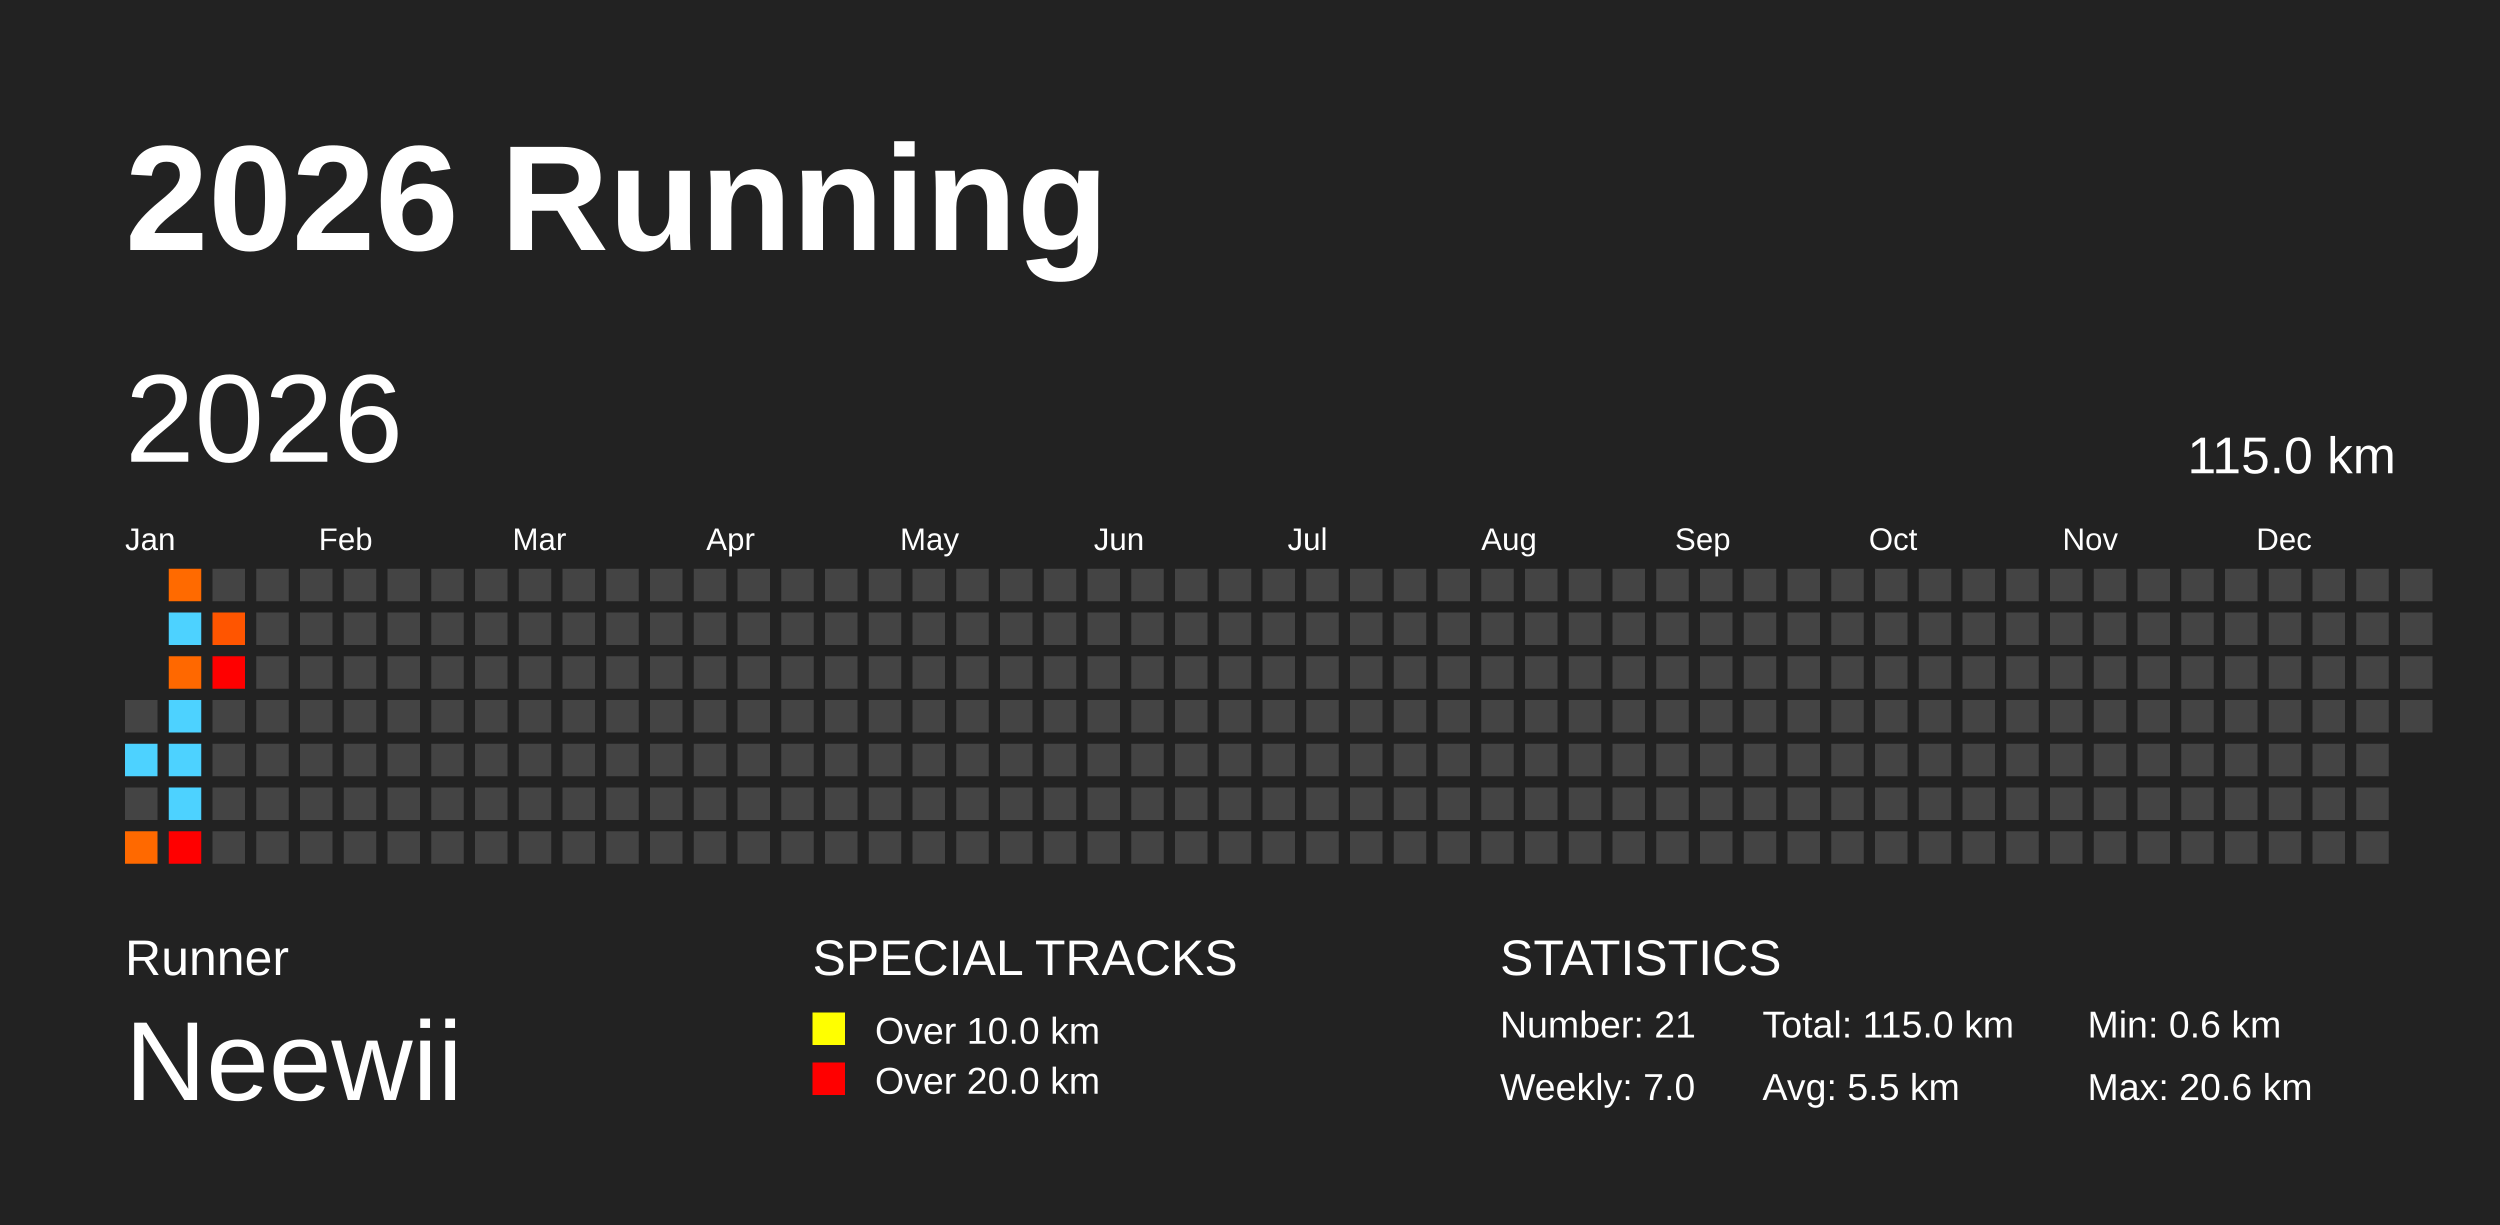
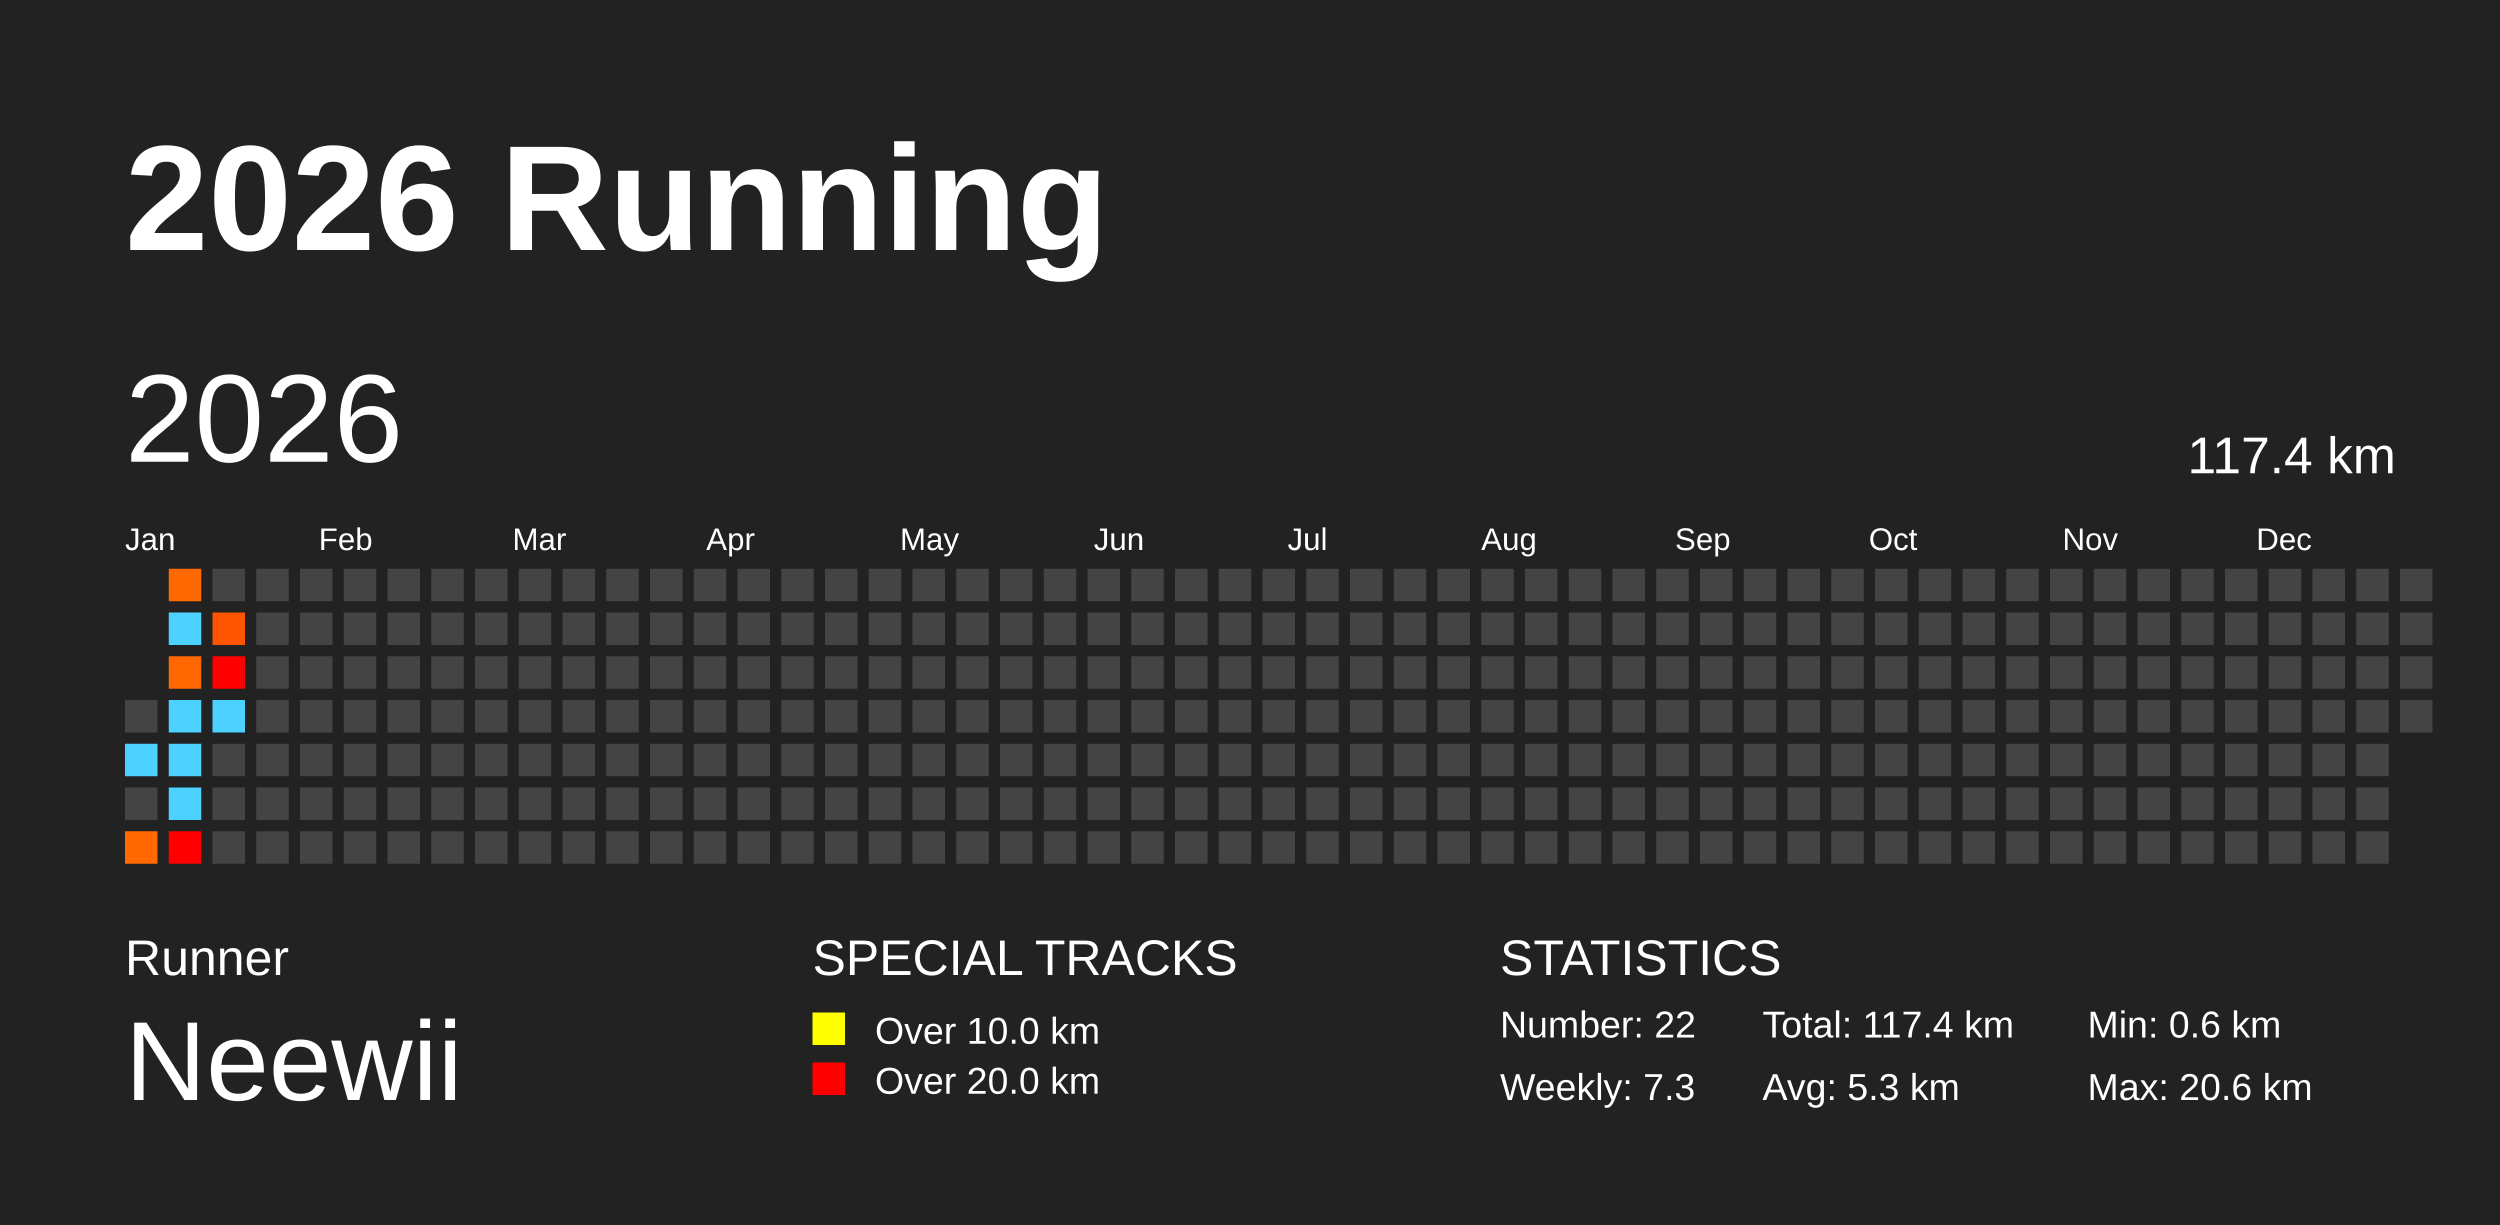
<svg xmlns="http://www.w3.org/2000/svg" baseProfile="full" height="98mm" version="1.1" viewBox="0,0,200,98" width="200mm">
  <defs />
  <rect fill="#222222" height="98" width="200" x="0" y="0" />
  <text fill="#FFFFFF" style="font-size:12px; font-family:Arial; font-weight:bold;" x="10" y="20">2026 Running</text>
  <text fill="#FFFFFF" style="font-size:4px; font-family:Arial" x="10" y="78">Runner</text>
  <text fill="#FFFFFF" style="font-size:9px; font-family:Arial" x="10" y="88">Neewii</text>
  <text fill="#FFFFFF" style="font-size:4px; font-family:Arial" x="65" y="78">SPECIAL TRACKS</text>
  <rect fill="yellow" height="2.6" width="2.6" x="65" y="81" />
  <text fill="#FFFFFF" style="font-size:3px; font-family:Arial" x="70" y="83.5">Over 10.0 km</text>
  <rect fill="red" height="2.6" width="2.6" x="65" y="85" />
  <text fill="#FFFFFF" style="font-size:3px; font-family:Arial" x="70" y="87.5">Over 20.0 km</text>
  <text fill="#FFFFFF" style="font-size:4px; font-family:Arial" x="120" y="78">STATISTICS</text>
-   <text fill="#FFFFFF" style="font-size:3px; font-family:Arial" x="120" y="83">Number: 21</text>
-   <text fill="#FFFFFF" style="font-size:3px; font-family:Arial" x="120" y="88">Weekly: 7.0</text>
-   <text fill="#FFFFFF" style="font-size:3px; font-family:Arial" x="141" y="83">Total: 115.0 km</text>
-   <text fill="#FFFFFF" style="font-size:3px; font-family:Arial" x="141" y="88">Avg: 5.5 km</text>
+   <text fill="#FFFFFF" style="font-size:3px; font-family:Arial" x="120" y="83">Number: 22</text>
+   <text fill="#FFFFFF" style="font-size:3px; font-family:Arial" x="120" y="88">Weekly: 7.3</text>
+   <text fill="#FFFFFF" style="font-size:3px; font-family:Arial" x="141" y="83">Total: 117.4 km</text>
+   <text fill="#FFFFFF" style="font-size:3px; font-family:Arial" x="141" y="88">Avg: 5.3 km</text>
  <text fill="#FFFFFF" style="font-size:3px; font-family:Arial" x="167" y="83">Min: 0.6 km</text>
  <text fill="#FFFFFF" style="font-size:3px; font-family:Arial" x="167" y="88">Max: 20.6 km</text>
  <text dominant-baseline="hanging" fill="#FFFFFF" style="font-size:10.0px; font-family:Arial;" x="10" y="30">2026</text>
-   <text dominant-baseline="hanging" fill="#FFFFFF" style="font-size:4.125px; font-family:Arial;" x="175" y="35">115.0 km</text>
+   <text dominant-baseline="hanging" fill="#FFFFFF" style="font-size:4.125px; font-family:Arial;" x="175" y="35">117.4 km</text>
  <text fill="#FFFFFF" style="font-size:2.5px; font-family:Arial" x="10.0" y="44">Jan</text>
  <text fill="#FFFFFF" style="font-size:2.5px; font-family:Arial" x="25.5" y="44">Feb</text>
  <text fill="#FFFFFF" style="font-size:2.5px; font-family:Arial" x="41.0" y="44">Mar</text>
  <text fill="#FFFFFF" style="font-size:2.5px; font-family:Arial" x="56.5" y="44">Apr</text>
  <text fill="#FFFFFF" style="font-size:2.5px; font-family:Arial" x="72.0" y="44">May</text>
  <text fill="#FFFFFF" style="font-size:2.5px; font-family:Arial" x="87.5" y="44">Jun</text>
  <text fill="#FFFFFF" style="font-size:2.5px; font-family:Arial" x="103.0" y="44">Jul</text>
  <text fill="#FFFFFF" style="font-size:2.5px; font-family:Arial" x="118.5" y="44">Aug</text>
  <text fill="#FFFFFF" style="font-size:2.5px; font-family:Arial" x="134.0" y="44">Sep</text>
  <text fill="#FFFFFF" style="font-size:2.5px; font-family:Arial" x="149.5" y="44">Oct</text>
  <text fill="#FFFFFF" style="font-size:2.5px; font-family:Arial" x="165.0" y="44">Nov</text>
  <text fill="#FFFFFF" style="font-size:2.5px; font-family:Arial" x="180.5" y="44">Dec</text>
  <rect fill="#444444" height="2.6" width="2.6" x="10.0" y="56.0" />
  <rect fill="#4dd2ff" height="2.6" width="2.6" x="10.0" y="59.5" />
  <rect fill="#444444" height="2.6" width="2.6" x="10.0" y="63.0" />
  <rect fill="#ff6900" height="2.6" width="2.6" x="10.0" y="66.5" />
  <rect fill="#ff6a00" height="2.6" width="2.6" x="13.5" y="45.5" />
  <rect fill="#4dd2ff" height="2.6" width="2.6" x="13.5" y="49.0" />
  <rect fill="#ff6800" height="2.6" width="2.6" x="13.5" y="52.5" />
  <rect fill="#4dd2ff" height="2.6" width="2.6" x="13.5" y="56.0" />
  <rect fill="#4dd2ff" height="2.6" width="2.6" x="13.5" y="59.5" />
  <rect fill="#4dd2ff" height="2.6" width="2.6" x="13.5" y="63.0" />
  <rect fill="red" height="2.6" width="2.6" x="13.5" y="66.5" />
  <rect fill="#444444" height="2.6" width="2.6" x="17.0" y="45.5" />
  <rect fill="#ff5500" height="2.6" width="2.6" x="17.0" y="49.0" />
  <rect fill="red" height="2.6" width="2.6" x="17.0" y="52.5" />
-   <rect fill="#444444" height="2.6" width="2.6" x="17.0" y="56.0" />
+   <rect fill="#4dd2ff" height="2.6" width="2.6" x="17.0" y="56.0" />
  <rect fill="#444444" height="2.6" width="2.6" x="17.0" y="59.5" />
  <rect fill="#444444" height="2.6" width="2.6" x="17.0" y="63.0" />
  <rect fill="#444444" height="2.6" width="2.6" x="17.0" y="66.5" />
  <rect fill="#444444" height="2.6" width="2.6" x="20.5" y="45.5" />
  <rect fill="#444444" height="2.6" width="2.6" x="20.5" y="49.0" />
  <rect fill="#444444" height="2.6" width="2.6" x="20.5" y="52.5" />
  <rect fill="#444444" height="2.6" width="2.6" x="20.5" y="56.0" />
  <rect fill="#444444" height="2.6" width="2.6" x="20.5" y="59.5" />
  <rect fill="#444444" height="2.6" width="2.6" x="20.5" y="63.0" />
  <rect fill="#444444" height="2.6" width="2.6" x="20.5" y="66.5" />
  <rect fill="#444444" height="2.6" width="2.6" x="24.0" y="45.5" />
  <rect fill="#444444" height="2.6" width="2.6" x="24.0" y="49.0" />
  <rect fill="#444444" height="2.6" width="2.6" x="24.0" y="52.5" />
  <rect fill="#444444" height="2.6" width="2.6" x="24.0" y="56.0" />
  <rect fill="#444444" height="2.6" width="2.6" x="24.0" y="59.5" />
  <rect fill="#444444" height="2.6" width="2.6" x="24.0" y="63.0" />
  <rect fill="#444444" height="2.6" width="2.6" x="24.0" y="66.5" />
  <rect fill="#444444" height="2.6" width="2.6" x="27.5" y="45.5" />
  <rect fill="#444444" height="2.6" width="2.6" x="27.5" y="49.0" />
  <rect fill="#444444" height="2.6" width="2.6" x="27.5" y="52.5" />
  <rect fill="#444444" height="2.6" width="2.6" x="27.5" y="56.0" />
  <rect fill="#444444" height="2.6" width="2.6" x="27.5" y="59.5" />
  <rect fill="#444444" height="2.6" width="2.6" x="27.5" y="63.0" />
  <rect fill="#444444" height="2.6" width="2.6" x="27.5" y="66.5" />
  <rect fill="#444444" height="2.6" width="2.6" x="31.0" y="45.5" />
  <rect fill="#444444" height="2.6" width="2.6" x="31.0" y="49.0" />
  <rect fill="#444444" height="2.6" width="2.6" x="31.0" y="52.5" />
  <rect fill="#444444" height="2.6" width="2.6" x="31.0" y="56.0" />
  <rect fill="#444444" height="2.6" width="2.6" x="31.0" y="59.5" />
  <rect fill="#444444" height="2.6" width="2.6" x="31.0" y="63.0" />
  <rect fill="#444444" height="2.6" width="2.6" x="31.0" y="66.5" />
  <rect fill="#444444" height="2.6" width="2.6" x="34.5" y="45.5" />
  <rect fill="#444444" height="2.6" width="2.6" x="34.5" y="49.0" />
  <rect fill="#444444" height="2.6" width="2.6" x="34.5" y="52.5" />
  <rect fill="#444444" height="2.6" width="2.6" x="34.5" y="56.0" />
  <rect fill="#444444" height="2.6" width="2.6" x="34.5" y="59.5" />
  <rect fill="#444444" height="2.6" width="2.6" x="34.5" y="63.0" />
  <rect fill="#444444" height="2.6" width="2.6" x="34.5" y="66.5" />
  <rect fill="#444444" height="2.6" width="2.6" x="38.0" y="45.5" />
  <rect fill="#444444" height="2.6" width="2.6" x="38.0" y="49.0" />
  <rect fill="#444444" height="2.6" width="2.6" x="38.0" y="52.5" />
  <rect fill="#444444" height="2.6" width="2.6" x="38.0" y="56.0" />
  <rect fill="#444444" height="2.6" width="2.6" x="38.0" y="59.5" />
  <rect fill="#444444" height="2.6" width="2.6" x="38.0" y="63.0" />
  <rect fill="#444444" height="2.6" width="2.6" x="38.0" y="66.5" />
  <rect fill="#444444" height="2.6" width="2.6" x="41.5" y="45.5" />
  <rect fill="#444444" height="2.6" width="2.6" x="41.5" y="49.0" />
  <rect fill="#444444" height="2.6" width="2.6" x="41.5" y="52.5" />
  <rect fill="#444444" height="2.6" width="2.6" x="41.5" y="56.0" />
  <rect fill="#444444" height="2.6" width="2.6" x="41.5" y="59.5" />
  <rect fill="#444444" height="2.6" width="2.6" x="41.5" y="63.0" />
  <rect fill="#444444" height="2.6" width="2.6" x="41.5" y="66.5" />
  <rect fill="#444444" height="2.6" width="2.6" x="45.0" y="45.5" />
  <rect fill="#444444" height="2.6" width="2.6" x="45.0" y="49.0" />
  <rect fill="#444444" height="2.6" width="2.6" x="45.0" y="52.5" />
  <rect fill="#444444" height="2.6" width="2.6" x="45.0" y="56.0" />
  <rect fill="#444444" height="2.6" width="2.6" x="45.0" y="59.5" />
  <rect fill="#444444" height="2.6" width="2.6" x="45.0" y="63.0" />
  <rect fill="#444444" height="2.6" width="2.6" x="45.0" y="66.5" />
  <rect fill="#444444" height="2.6" width="2.6" x="48.5" y="45.5" />
  <rect fill="#444444" height="2.6" width="2.6" x="48.5" y="49.0" />
  <rect fill="#444444" height="2.6" width="2.6" x="48.5" y="52.5" />
  <rect fill="#444444" height="2.6" width="2.6" x="48.5" y="56.0" />
  <rect fill="#444444" height="2.6" width="2.6" x="48.5" y="59.5" />
  <rect fill="#444444" height="2.6" width="2.6" x="48.5" y="63.0" />
  <rect fill="#444444" height="2.6" width="2.6" x="48.5" y="66.5" />
  <rect fill="#444444" height="2.6" width="2.6" x="52.0" y="45.5" />
  <rect fill="#444444" height="2.6" width="2.6" x="52.0" y="49.0" />
  <rect fill="#444444" height="2.6" width="2.6" x="52.0" y="52.5" />
  <rect fill="#444444" height="2.6" width="2.6" x="52.0" y="56.0" />
  <rect fill="#444444" height="2.6" width="2.6" x="52.0" y="59.5" />
  <rect fill="#444444" height="2.6" width="2.6" x="52.0" y="63.0" />
  <rect fill="#444444" height="2.6" width="2.6" x="52.0" y="66.5" />
  <rect fill="#444444" height="2.6" width="2.6" x="55.5" y="45.5" />
  <rect fill="#444444" height="2.6" width="2.6" x="55.5" y="49.0" />
  <rect fill="#444444" height="2.6" width="2.6" x="55.5" y="52.5" />
  <rect fill="#444444" height="2.6" width="2.6" x="55.5" y="56.0" />
  <rect fill="#444444" height="2.6" width="2.6" x="55.5" y="59.5" />
  <rect fill="#444444" height="2.6" width="2.6" x="55.5" y="63.0" />
  <rect fill="#444444" height="2.6" width="2.6" x="55.5" y="66.5" />
  <rect fill="#444444" height="2.6" width="2.6" x="59.0" y="45.5" />
  <rect fill="#444444" height="2.6" width="2.6" x="59.0" y="49.0" />
  <rect fill="#444444" height="2.6" width="2.6" x="59.0" y="52.5" />
  <rect fill="#444444" height="2.6" width="2.6" x="59.0" y="56.0" />
  <rect fill="#444444" height="2.6" width="2.6" x="59.0" y="59.5" />
  <rect fill="#444444" height="2.6" width="2.6" x="59.0" y="63.0" />
  <rect fill="#444444" height="2.6" width="2.6" x="59.0" y="66.5" />
  <rect fill="#444444" height="2.6" width="2.6" x="62.5" y="45.5" />
  <rect fill="#444444" height="2.6" width="2.6" x="62.5" y="49.0" />
  <rect fill="#444444" height="2.6" width="2.6" x="62.5" y="52.5" />
  <rect fill="#444444" height="2.6" width="2.6" x="62.5" y="56.0" />
  <rect fill="#444444" height="2.6" width="2.6" x="62.5" y="59.5" />
  <rect fill="#444444" height="2.6" width="2.6" x="62.5" y="63.0" />
  <rect fill="#444444" height="2.6" width="2.6" x="62.5" y="66.5" />
  <rect fill="#444444" height="2.6" width="2.6" x="66.0" y="45.5" />
  <rect fill="#444444" height="2.6" width="2.6" x="66.0" y="49.0" />
  <rect fill="#444444" height="2.6" width="2.6" x="66.0" y="52.5" />
  <rect fill="#444444" height="2.6" width="2.6" x="66.0" y="56.0" />
  <rect fill="#444444" height="2.6" width="2.6" x="66.0" y="59.5" />
  <rect fill="#444444" height="2.6" width="2.6" x="66.0" y="63.0" />
  <rect fill="#444444" height="2.6" width="2.6" x="66.0" y="66.5" />
  <rect fill="#444444" height="2.6" width="2.6" x="69.5" y="45.5" />
  <rect fill="#444444" height="2.6" width="2.6" x="69.5" y="49.0" />
  <rect fill="#444444" height="2.6" width="2.6" x="69.5" y="52.5" />
  <rect fill="#444444" height="2.6" width="2.6" x="69.5" y="56.0" />
  <rect fill="#444444" height="2.6" width="2.6" x="69.5" y="59.5" />
  <rect fill="#444444" height="2.6" width="2.6" x="69.5" y="63.0" />
  <rect fill="#444444" height="2.6" width="2.6" x="69.5" y="66.5" />
  <rect fill="#444444" height="2.6" width="2.6" x="73.0" y="45.5" />
  <rect fill="#444444" height="2.6" width="2.6" x="73.0" y="49.0" />
  <rect fill="#444444" height="2.6" width="2.6" x="73.0" y="52.5" />
  <rect fill="#444444" height="2.6" width="2.6" x="73.0" y="56.0" />
  <rect fill="#444444" height="2.6" width="2.6" x="73.0" y="59.5" />
  <rect fill="#444444" height="2.6" width="2.6" x="73.0" y="63.0" />
  <rect fill="#444444" height="2.6" width="2.6" x="73.0" y="66.5" />
  <rect fill="#444444" height="2.6" width="2.6" x="76.5" y="45.5" />
  <rect fill="#444444" height="2.6" width="2.6" x="76.5" y="49.0" />
  <rect fill="#444444" height="2.6" width="2.6" x="76.5" y="52.5" />
  <rect fill="#444444" height="2.6" width="2.6" x="76.5" y="56.0" />
  <rect fill="#444444" height="2.6" width="2.6" x="76.5" y="59.5" />
  <rect fill="#444444" height="2.6" width="2.6" x="76.5" y="63.0" />
  <rect fill="#444444" height="2.6" width="2.6" x="76.5" y="66.5" />
  <rect fill="#444444" height="2.6" width="2.6" x="80.0" y="45.5" />
  <rect fill="#444444" height="2.6" width="2.6" x="80.0" y="49.0" />
  <rect fill="#444444" height="2.6" width="2.6" x="80.0" y="52.5" />
  <rect fill="#444444" height="2.6" width="2.6" x="80.0" y="56.0" />
  <rect fill="#444444" height="2.6" width="2.6" x="80.0" y="59.5" />
  <rect fill="#444444" height="2.6" width="2.6" x="80.0" y="63.0" />
  <rect fill="#444444" height="2.6" width="2.6" x="80.0" y="66.5" />
  <rect fill="#444444" height="2.6" width="2.6" x="83.5" y="45.5" />
  <rect fill="#444444" height="2.6" width="2.6" x="83.5" y="49.0" />
  <rect fill="#444444" height="2.6" width="2.6" x="83.5" y="52.5" />
  <rect fill="#444444" height="2.6" width="2.6" x="83.5" y="56.0" />
  <rect fill="#444444" height="2.6" width="2.6" x="83.5" y="59.5" />
  <rect fill="#444444" height="2.6" width="2.6" x="83.5" y="63.0" />
  <rect fill="#444444" height="2.6" width="2.6" x="83.5" y="66.5" />
  <rect fill="#444444" height="2.6" width="2.6" x="87.0" y="45.5" />
  <rect fill="#444444" height="2.6" width="2.6" x="87.0" y="49.0" />
  <rect fill="#444444" height="2.6" width="2.6" x="87.0" y="52.5" />
  <rect fill="#444444" height="2.6" width="2.6" x="87.0" y="56.0" />
  <rect fill="#444444" height="2.6" width="2.6" x="87.0" y="59.5" />
  <rect fill="#444444" height="2.6" width="2.6" x="87.0" y="63.0" />
  <rect fill="#444444" height="2.6" width="2.6" x="87.0" y="66.5" />
  <rect fill="#444444" height="2.6" width="2.6" x="90.5" y="45.5" />
  <rect fill="#444444" height="2.6" width="2.6" x="90.5" y="49.0" />
  <rect fill="#444444" height="2.6" width="2.6" x="90.5" y="52.5" />
  <rect fill="#444444" height="2.6" width="2.6" x="90.5" y="56.0" />
  <rect fill="#444444" height="2.6" width="2.6" x="90.5" y="59.5" />
  <rect fill="#444444" height="2.6" width="2.6" x="90.5" y="63.0" />
  <rect fill="#444444" height="2.6" width="2.6" x="90.5" y="66.5" />
  <rect fill="#444444" height="2.6" width="2.6" x="94.0" y="45.5" />
  <rect fill="#444444" height="2.6" width="2.6" x="94.0" y="49.0" />
  <rect fill="#444444" height="2.6" width="2.6" x="94.0" y="52.5" />
  <rect fill="#444444" height="2.6" width="2.6" x="94.0" y="56.0" />
  <rect fill="#444444" height="2.6" width="2.6" x="94.0" y="59.5" />
  <rect fill="#444444" height="2.6" width="2.6" x="94.0" y="63.0" />
  <rect fill="#444444" height="2.6" width="2.6" x="94.0" y="66.5" />
  <rect fill="#444444" height="2.6" width="2.6" x="97.5" y="45.5" />
  <rect fill="#444444" height="2.6" width="2.6" x="97.5" y="49.0" />
  <rect fill="#444444" height="2.6" width="2.6" x="97.5" y="52.5" />
  <rect fill="#444444" height="2.6" width="2.6" x="97.5" y="56.0" />
  <rect fill="#444444" height="2.6" width="2.6" x="97.5" y="59.5" />
  <rect fill="#444444" height="2.6" width="2.6" x="97.5" y="63.0" />
  <rect fill="#444444" height="2.6" width="2.6" x="97.5" y="66.5" />
  <rect fill="#444444" height="2.6" width="2.6" x="101.0" y="45.5" />
  <rect fill="#444444" height="2.6" width="2.6" x="101.0" y="49.0" />
  <rect fill="#444444" height="2.6" width="2.6" x="101.0" y="52.5" />
  <rect fill="#444444" height="2.6" width="2.6" x="101.0" y="56.0" />
  <rect fill="#444444" height="2.6" width="2.6" x="101.0" y="59.5" />
  <rect fill="#444444" height="2.6" width="2.6" x="101.0" y="63.0" />
  <rect fill="#444444" height="2.6" width="2.6" x="101.0" y="66.5" />
  <rect fill="#444444" height="2.6" width="2.6" x="104.5" y="45.5" />
  <rect fill="#444444" height="2.6" width="2.6" x="104.5" y="49.0" />
  <rect fill="#444444" height="2.6" width="2.6" x="104.5" y="52.5" />
  <rect fill="#444444" height="2.6" width="2.6" x="104.5" y="56.0" />
  <rect fill="#444444" height="2.6" width="2.6" x="104.5" y="59.5" />
  <rect fill="#444444" height="2.6" width="2.6" x="104.5" y="63.0" />
  <rect fill="#444444" height="2.6" width="2.6" x="104.5" y="66.5" />
  <rect fill="#444444" height="2.6" width="2.6" x="108.0" y="45.5" />
  <rect fill="#444444" height="2.6" width="2.6" x="108.0" y="49.0" />
  <rect fill="#444444" height="2.6" width="2.6" x="108.0" y="52.5" />
  <rect fill="#444444" height="2.6" width="2.6" x="108.0" y="56.0" />
  <rect fill="#444444" height="2.6" width="2.6" x="108.0" y="59.5" />
  <rect fill="#444444" height="2.6" width="2.6" x="108.0" y="63.0" />
  <rect fill="#444444" height="2.6" width="2.6" x="108.0" y="66.5" />
  <rect fill="#444444" height="2.6" width="2.6" x="111.5" y="45.5" />
  <rect fill="#444444" height="2.6" width="2.6" x="111.5" y="49.0" />
  <rect fill="#444444" height="2.6" width="2.6" x="111.5" y="52.5" />
  <rect fill="#444444" height="2.6" width="2.6" x="111.5" y="56.0" />
  <rect fill="#444444" height="2.6" width="2.6" x="111.5" y="59.5" />
  <rect fill="#444444" height="2.6" width="2.6" x="111.5" y="63.0" />
  <rect fill="#444444" height="2.6" width="2.6" x="111.5" y="66.5" />
  <rect fill="#444444" height="2.6" width="2.6" x="115.0" y="45.5" />
  <rect fill="#444444" height="2.6" width="2.6" x="115.0" y="49.0" />
  <rect fill="#444444" height="2.6" width="2.6" x="115.0" y="52.5" />
  <rect fill="#444444" height="2.6" width="2.6" x="115.0" y="56.0" />
  <rect fill="#444444" height="2.6" width="2.6" x="115.0" y="59.5" />
  <rect fill="#444444" height="2.6" width="2.6" x="115.0" y="63.0" />
  <rect fill="#444444" height="2.6" width="2.6" x="115.0" y="66.5" />
  <rect fill="#444444" height="2.6" width="2.6" x="118.5" y="45.5" />
  <rect fill="#444444" height="2.6" width="2.6" x="118.5" y="49.0" />
  <rect fill="#444444" height="2.6" width="2.6" x="118.5" y="52.5" />
  <rect fill="#444444" height="2.6" width="2.6" x="118.5" y="56.0" />
  <rect fill="#444444" height="2.6" width="2.6" x="118.5" y="59.5" />
  <rect fill="#444444" height="2.6" width="2.6" x="118.5" y="63.0" />
  <rect fill="#444444" height="2.6" width="2.6" x="118.5" y="66.5" />
  <rect fill="#444444" height="2.6" width="2.6" x="122.0" y="45.5" />
  <rect fill="#444444" height="2.6" width="2.6" x="122.0" y="49.0" />
  <rect fill="#444444" height="2.6" width="2.6" x="122.0" y="52.5" />
  <rect fill="#444444" height="2.6" width="2.6" x="122.0" y="56.0" />
  <rect fill="#444444" height="2.6" width="2.6" x="122.0" y="59.5" />
  <rect fill="#444444" height="2.6" width="2.6" x="122.0" y="63.0" />
  <rect fill="#444444" height="2.6" width="2.6" x="122.0" y="66.5" />
  <rect fill="#444444" height="2.6" width="2.6" x="125.5" y="45.5" />
  <rect fill="#444444" height="2.6" width="2.6" x="125.5" y="49.0" />
  <rect fill="#444444" height="2.6" width="2.6" x="125.5" y="52.5" />
  <rect fill="#444444" height="2.6" width="2.6" x="125.5" y="56.0" />
  <rect fill="#444444" height="2.6" width="2.6" x="125.5" y="59.5" />
  <rect fill="#444444" height="2.6" width="2.6" x="125.5" y="63.0" />
  <rect fill="#444444" height="2.6" width="2.6" x="125.5" y="66.5" />
  <rect fill="#444444" height="2.6" width="2.6" x="129.0" y="45.5" />
  <rect fill="#444444" height="2.6" width="2.6" x="129.0" y="49.0" />
  <rect fill="#444444" height="2.6" width="2.6" x="129.0" y="52.5" />
  <rect fill="#444444" height="2.6" width="2.6" x="129.0" y="56.0" />
  <rect fill="#444444" height="2.6" width="2.6" x="129.0" y="59.5" />
  <rect fill="#444444" height="2.6" width="2.6" x="129.0" y="63.0" />
  <rect fill="#444444" height="2.6" width="2.6" x="129.0" y="66.5" />
  <rect fill="#444444" height="2.6" width="2.6" x="132.5" y="45.5" />
  <rect fill="#444444" height="2.6" width="2.6" x="132.5" y="49.0" />
  <rect fill="#444444" height="2.6" width="2.6" x="132.5" y="52.5" />
  <rect fill="#444444" height="2.6" width="2.6" x="132.5" y="56.0" />
  <rect fill="#444444" height="2.6" width="2.6" x="132.5" y="59.5" />
  <rect fill="#444444" height="2.6" width="2.6" x="132.5" y="63.0" />
  <rect fill="#444444" height="2.6" width="2.6" x="132.5" y="66.5" />
  <rect fill="#444444" height="2.6" width="2.6" x="136.0" y="45.5" />
  <rect fill="#444444" height="2.6" width="2.6" x="136.0" y="49.0" />
  <rect fill="#444444" height="2.6" width="2.6" x="136.0" y="52.5" />
  <rect fill="#444444" height="2.6" width="2.6" x="136.0" y="56.0" />
  <rect fill="#444444" height="2.6" width="2.6" x="136.0" y="59.5" />
  <rect fill="#444444" height="2.6" width="2.6" x="136.0" y="63.0" />
  <rect fill="#444444" height="2.6" width="2.6" x="136.0" y="66.5" />
  <rect fill="#444444" height="2.6" width="2.6" x="139.5" y="45.5" />
  <rect fill="#444444" height="2.6" width="2.6" x="139.5" y="49.0" />
  <rect fill="#444444" height="2.6" width="2.6" x="139.5" y="52.5" />
  <rect fill="#444444" height="2.6" width="2.6" x="139.5" y="56.0" />
  <rect fill="#444444" height="2.6" width="2.6" x="139.5" y="59.5" />
  <rect fill="#444444" height="2.6" width="2.6" x="139.5" y="63.0" />
  <rect fill="#444444" height="2.6" width="2.6" x="139.5" y="66.5" />
  <rect fill="#444444" height="2.6" width="2.6" x="143.0" y="45.5" />
  <rect fill="#444444" height="2.6" width="2.6" x="143.0" y="49.0" />
  <rect fill="#444444" height="2.6" width="2.6" x="143.0" y="52.5" />
  <rect fill="#444444" height="2.6" width="2.6" x="143.0" y="56.0" />
  <rect fill="#444444" height="2.6" width="2.6" x="143.0" y="59.5" />
  <rect fill="#444444" height="2.6" width="2.6" x="143.0" y="63.0" />
  <rect fill="#444444" height="2.6" width="2.6" x="143.0" y="66.5" />
  <rect fill="#444444" height="2.6" width="2.6" x="146.5" y="45.5" />
  <rect fill="#444444" height="2.6" width="2.6" x="146.5" y="49.0" />
  <rect fill="#444444" height="2.6" width="2.6" x="146.5" y="52.5" />
  <rect fill="#444444" height="2.6" width="2.6" x="146.5" y="56.0" />
  <rect fill="#444444" height="2.6" width="2.6" x="146.5" y="59.5" />
  <rect fill="#444444" height="2.6" width="2.6" x="146.5" y="63.0" />
  <rect fill="#444444" height="2.6" width="2.6" x="146.5" y="66.5" />
  <rect fill="#444444" height="2.6" width="2.6" x="150.0" y="45.5" />
  <rect fill="#444444" height="2.6" width="2.6" x="150.0" y="49.0" />
  <rect fill="#444444" height="2.6" width="2.6" x="150.0" y="52.5" />
  <rect fill="#444444" height="2.6" width="2.6" x="150.0" y="56.0" />
  <rect fill="#444444" height="2.6" width="2.6" x="150.0" y="59.5" />
  <rect fill="#444444" height="2.6" width="2.6" x="150.0" y="63.0" />
  <rect fill="#444444" height="2.6" width="2.6" x="150.0" y="66.5" />
  <rect fill="#444444" height="2.6" width="2.6" x="153.5" y="45.5" />
  <rect fill="#444444" height="2.6" width="2.6" x="153.5" y="49.0" />
  <rect fill="#444444" height="2.6" width="2.6" x="153.5" y="52.5" />
  <rect fill="#444444" height="2.6" width="2.6" x="153.5" y="56.0" />
  <rect fill="#444444" height="2.6" width="2.6" x="153.5" y="59.5" />
  <rect fill="#444444" height="2.6" width="2.6" x="153.5" y="63.0" />
  <rect fill="#444444" height="2.6" width="2.6" x="153.5" y="66.5" />
  <rect fill="#444444" height="2.6" width="2.6" x="157.0" y="45.5" />
  <rect fill="#444444" height="2.6" width="2.6" x="157.0" y="49.0" />
  <rect fill="#444444" height="2.6" width="2.6" x="157.0" y="52.5" />
  <rect fill="#444444" height="2.6" width="2.6" x="157.0" y="56.0" />
  <rect fill="#444444" height="2.6" width="2.6" x="157.0" y="59.5" />
  <rect fill="#444444" height="2.6" width="2.6" x="157.0" y="63.0" />
  <rect fill="#444444" height="2.6" width="2.6" x="157.0" y="66.5" />
  <rect fill="#444444" height="2.6" width="2.6" x="160.5" y="45.5" />
  <rect fill="#444444" height="2.6" width="2.6" x="160.5" y="49.0" />
  <rect fill="#444444" height="2.6" width="2.6" x="160.5" y="52.5" />
  <rect fill="#444444" height="2.6" width="2.6" x="160.5" y="56.0" />
  <rect fill="#444444" height="2.6" width="2.6" x="160.5" y="59.5" />
  <rect fill="#444444" height="2.6" width="2.6" x="160.5" y="63.0" />
  <rect fill="#444444" height="2.6" width="2.6" x="160.5" y="66.5" />
  <rect fill="#444444" height="2.6" width="2.6" x="164.0" y="45.5" />
  <rect fill="#444444" height="2.6" width="2.6" x="164.0" y="49.0" />
  <rect fill="#444444" height="2.6" width="2.6" x="164.0" y="52.5" />
  <rect fill="#444444" height="2.6" width="2.6" x="164.0" y="56.0" />
  <rect fill="#444444" height="2.6" width="2.6" x="164.0" y="59.5" />
  <rect fill="#444444" height="2.6" width="2.6" x="164.0" y="63.0" />
  <rect fill="#444444" height="2.6" width="2.6" x="164.0" y="66.5" />
  <rect fill="#444444" height="2.6" width="2.6" x="167.5" y="45.5" />
  <rect fill="#444444" height="2.6" width="2.6" x="167.5" y="49.0" />
  <rect fill="#444444" height="2.6" width="2.6" x="167.5" y="52.5" />
  <rect fill="#444444" height="2.6" width="2.6" x="167.5" y="56.0" />
  <rect fill="#444444" height="2.6" width="2.6" x="167.5" y="59.5" />
  <rect fill="#444444" height="2.6" width="2.6" x="167.5" y="63.0" />
  <rect fill="#444444" height="2.6" width="2.6" x="167.5" y="66.5" />
  <rect fill="#444444" height="2.6" width="2.6" x="171.0" y="45.5" />
  <rect fill="#444444" height="2.6" width="2.6" x="171.0" y="49.0" />
  <rect fill="#444444" height="2.6" width="2.6" x="171.0" y="52.5" />
  <rect fill="#444444" height="2.6" width="2.6" x="171.0" y="56.0" />
  <rect fill="#444444" height="2.6" width="2.6" x="171.0" y="59.5" />
  <rect fill="#444444" height="2.6" width="2.6" x="171.0" y="63.0" />
  <rect fill="#444444" height="2.6" width="2.6" x="171.0" y="66.5" />
  <rect fill="#444444" height="2.6" width="2.6" x="174.5" y="45.5" />
  <rect fill="#444444" height="2.6" width="2.6" x="174.5" y="49.0" />
  <rect fill="#444444" height="2.6" width="2.6" x="174.5" y="52.5" />
  <rect fill="#444444" height="2.6" width="2.6" x="174.5" y="56.0" />
  <rect fill="#444444" height="2.6" width="2.6" x="174.5" y="59.5" />
  <rect fill="#444444" height="2.6" width="2.6" x="174.5" y="63.0" />
  <rect fill="#444444" height="2.6" width="2.6" x="174.5" y="66.5" />
  <rect fill="#444444" height="2.6" width="2.6" x="178.0" y="45.5" />
  <rect fill="#444444" height="2.6" width="2.6" x="178.0" y="49.0" />
  <rect fill="#444444" height="2.6" width="2.6" x="178.0" y="52.5" />
  <rect fill="#444444" height="2.6" width="2.6" x="178.0" y="56.0" />
  <rect fill="#444444" height="2.6" width="2.6" x="178.0" y="59.5" />
  <rect fill="#444444" height="2.6" width="2.6" x="178.0" y="63.0" />
  <rect fill="#444444" height="2.6" width="2.6" x="178.0" y="66.5" />
  <rect fill="#444444" height="2.6" width="2.6" x="181.5" y="45.5" />
  <rect fill="#444444" height="2.6" width="2.6" x="181.5" y="49.0" />
  <rect fill="#444444" height="2.6" width="2.6" x="181.5" y="52.5" />
  <rect fill="#444444" height="2.6" width="2.6" x="181.5" y="56.0" />
  <rect fill="#444444" height="2.6" width="2.6" x="181.5" y="59.5" />
  <rect fill="#444444" height="2.6" width="2.6" x="181.5" y="63.0" />
  <rect fill="#444444" height="2.6" width="2.6" x="181.5" y="66.5" />
  <rect fill="#444444" height="2.6" width="2.6" x="185.0" y="45.5" />
  <rect fill="#444444" height="2.6" width="2.6" x="185.0" y="49.0" />
  <rect fill="#444444" height="2.6" width="2.6" x="185.0" y="52.5" />
  <rect fill="#444444" height="2.6" width="2.6" x="185.0" y="56.0" />
  <rect fill="#444444" height="2.6" width="2.6" x="185.0" y="59.5" />
  <rect fill="#444444" height="2.6" width="2.6" x="185.0" y="63.0" />
  <rect fill="#444444" height="2.6" width="2.6" x="185.0" y="66.5" />
  <rect fill="#444444" height="2.6" width="2.6" x="188.5" y="45.5" />
  <rect fill="#444444" height="2.6" width="2.6" x="188.5" y="49.0" />
  <rect fill="#444444" height="2.6" width="2.6" x="188.5" y="52.5" />
  <rect fill="#444444" height="2.6" width="2.6" x="188.5" y="56.0" />
  <rect fill="#444444" height="2.6" width="2.6" x="188.5" y="59.5" />
  <rect fill="#444444" height="2.6" width="2.6" x="188.5" y="63.0" />
  <rect fill="#444444" height="2.6" width="2.6" x="188.5" y="66.5" />
  <rect fill="#444444" height="2.6" width="2.6" x="192.0" y="45.5" />
  <rect fill="#444444" height="2.6" width="2.6" x="192.0" y="49.0" />
  <rect fill="#444444" height="2.6" width="2.6" x="192.0" y="52.5" />
  <rect fill="#444444" height="2.6" width="2.6" x="192.0" y="56.0" />
</svg>
